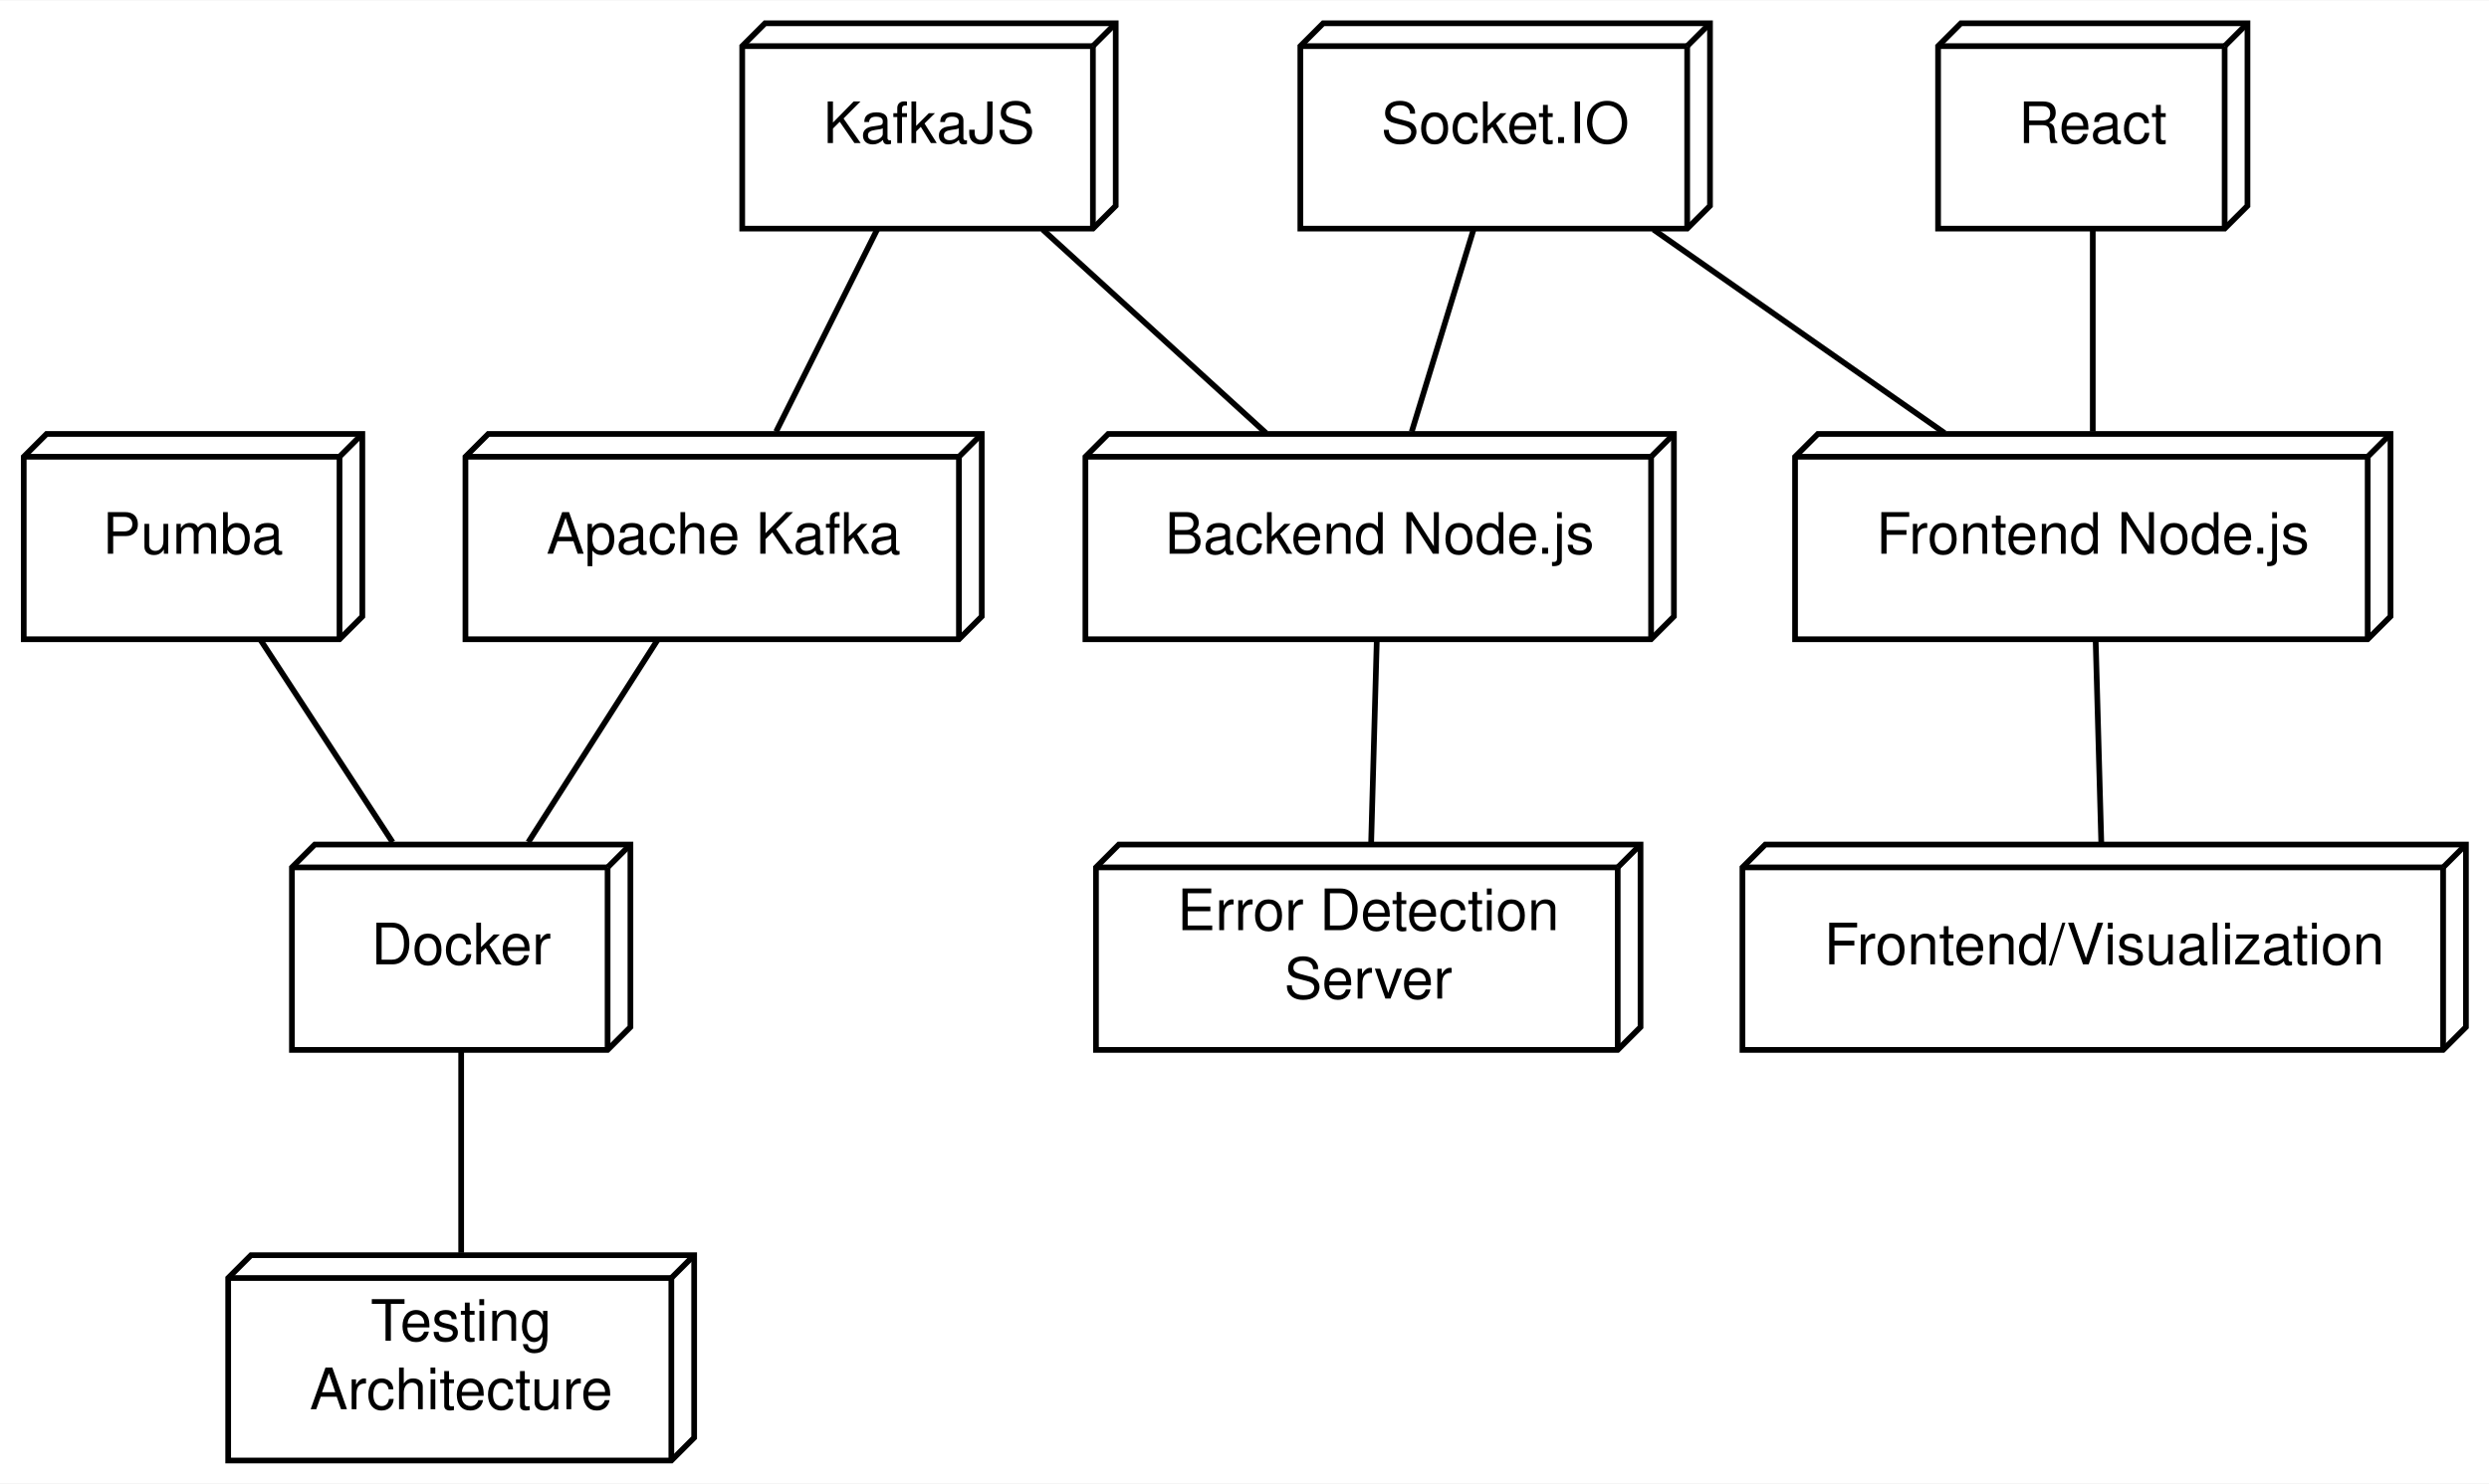
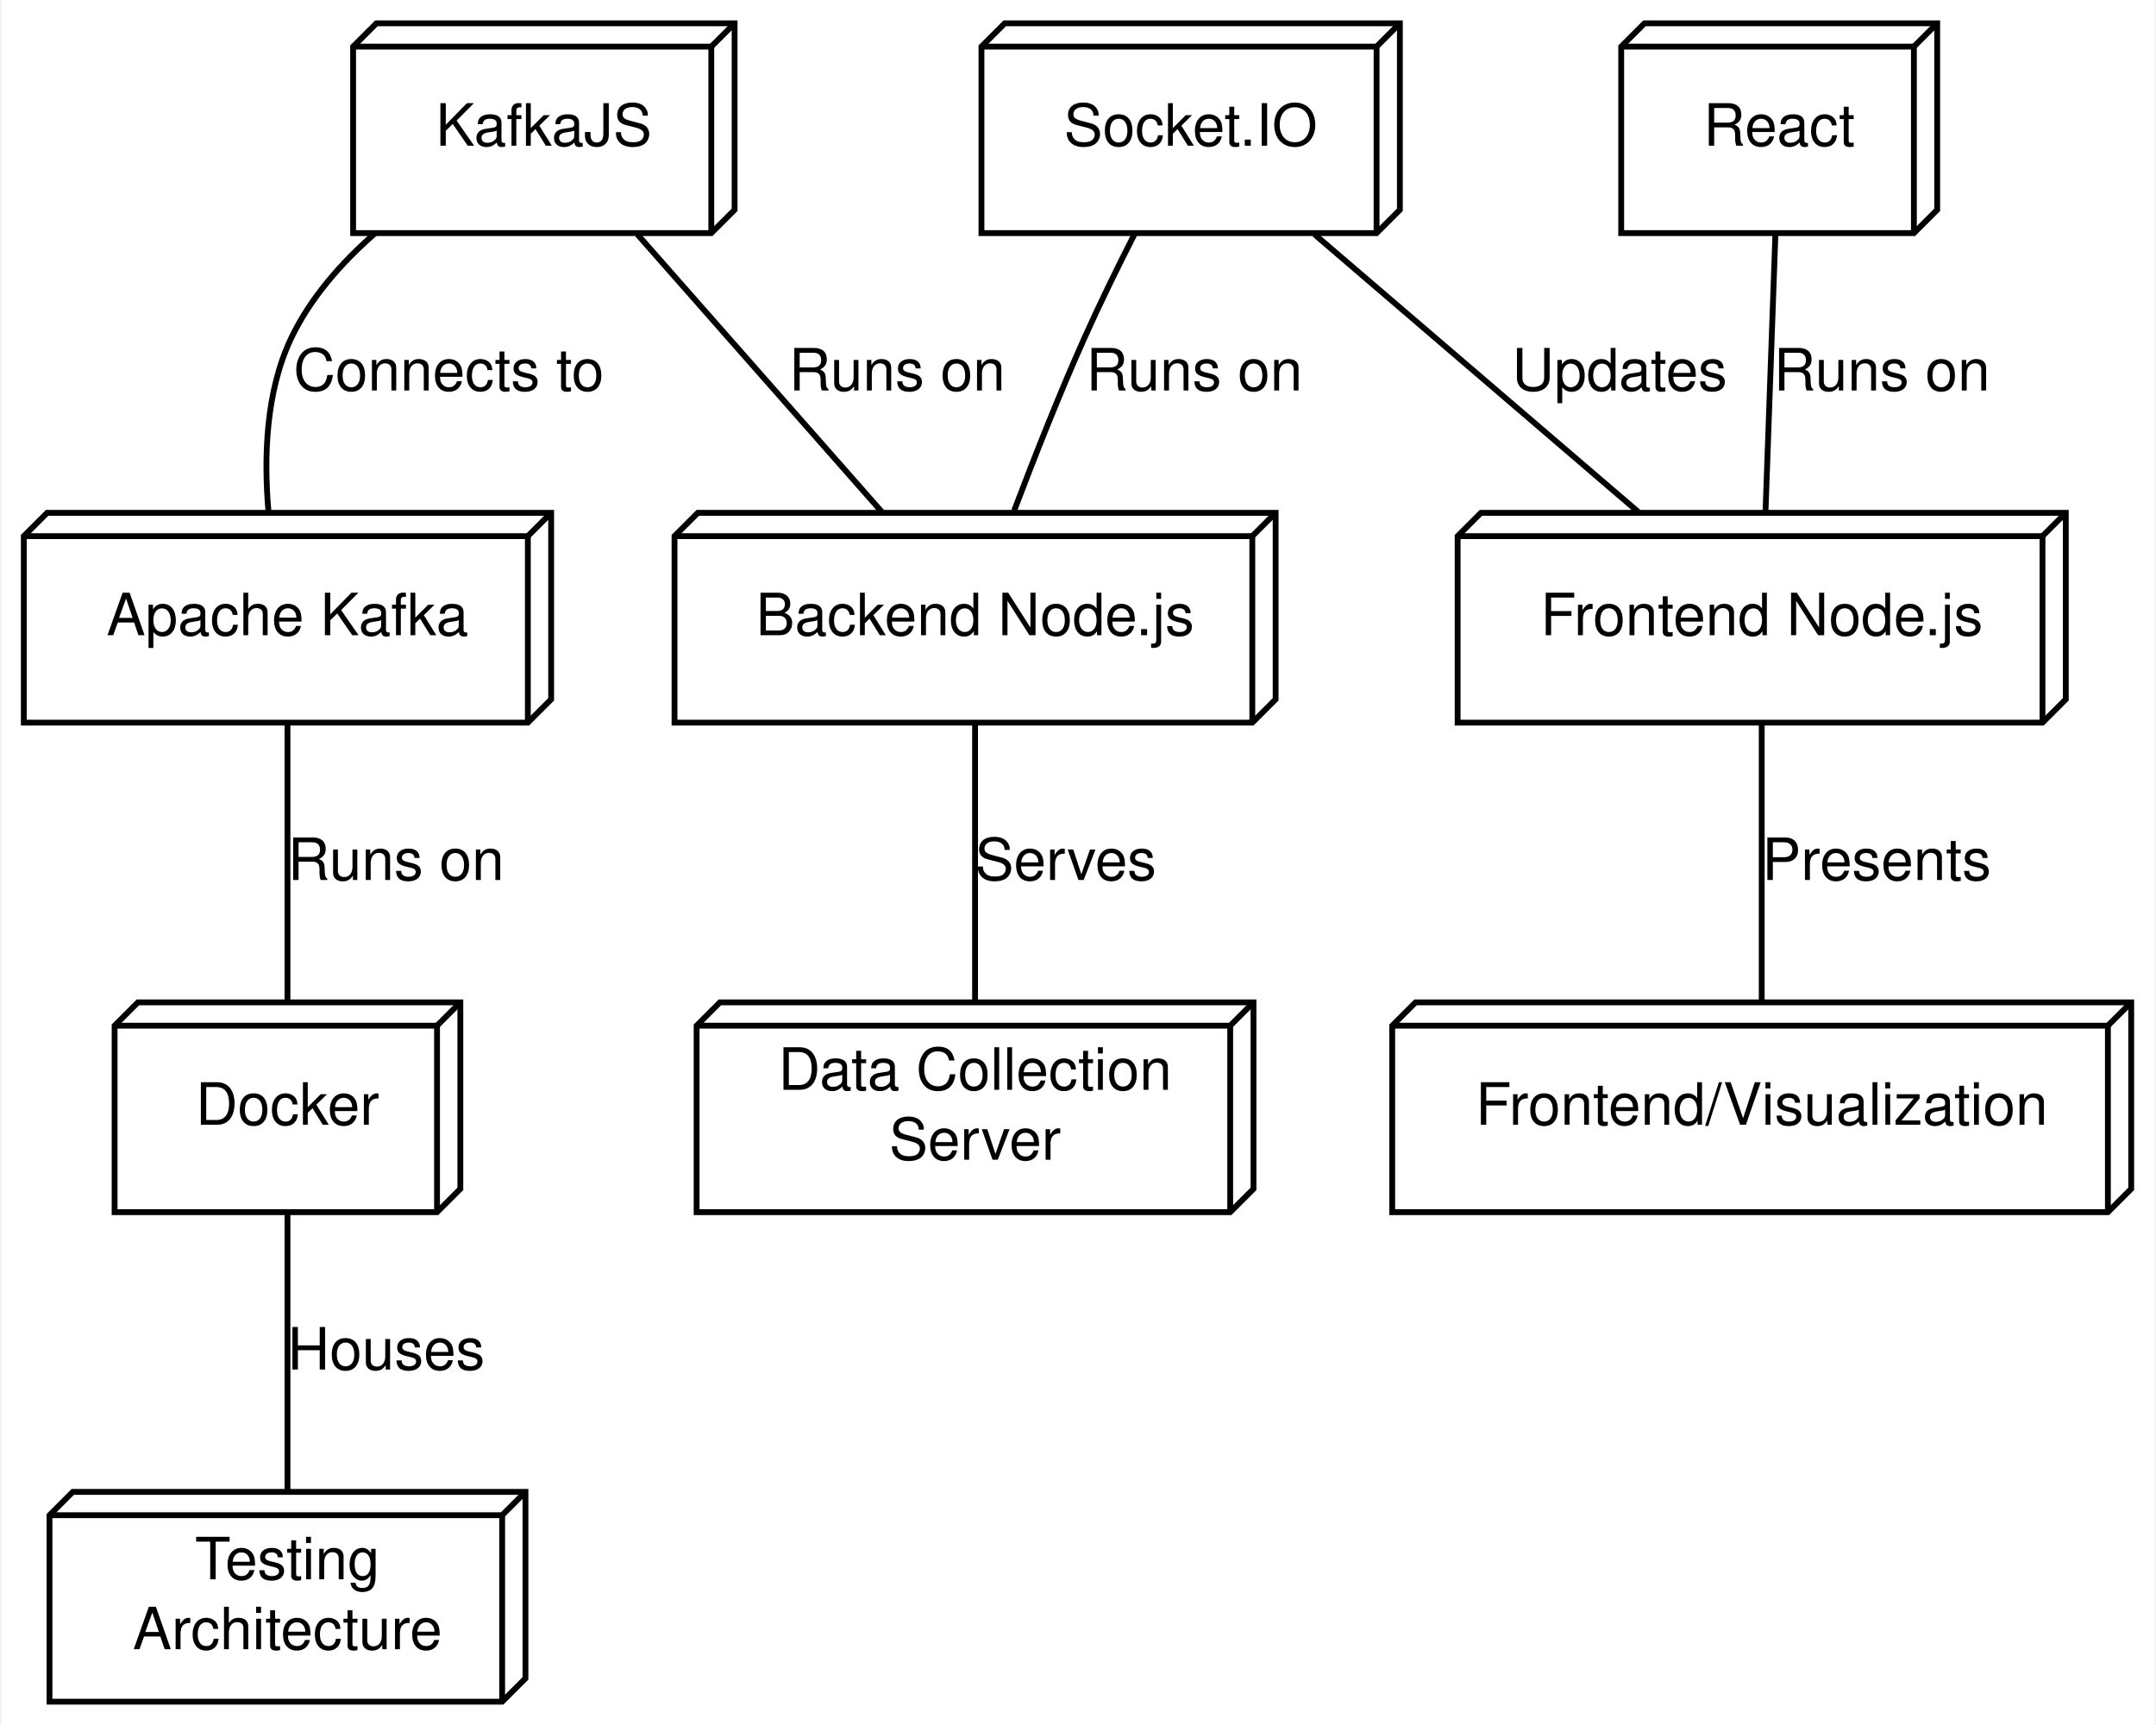
- <svg xmlns="http://www.w3.org/2000/svg" width="436pt" height="260pt" viewBox="0.00 0.00 436.29 260.00">
-   <g id="graph0" class="graph" transform="scale(1 1) rotate(0) translate(4 256)">
-     <polygon fill="#ffffff" stroke="transparent" points="-4,4 -4,-256 432.293,-256 432.293,4 -4,4" />
+ <svg xmlns="http://www.w3.org/2000/svg" width="370pt" height="296pt" viewBox="0.00 0.00 369.58 296.00">
+   <g id="graph0" class="graph" transform="scale(1 1) rotate(0) translate(4 292)">
+     <polygon fill="#ffffff" stroke="transparent" points="-4,4 -4,-292 365.58,-292 365.58,4 -4,4" />
    <g id="node1" class="node">
-       <polygon fill="none" stroke="#000000" points="59.513,-180 4.162,-180 .162,-176 .162,-144 55.513,-144 59.513,-148 59.513,-180" />
-       <polyline fill="none" stroke="#000000" points="55.513,-176 .162,-176 " />
-       <polyline fill="none" stroke="#000000" points="55.513,-176 55.513,-144 " />
-       <polyline fill="none" stroke="#000000" points="55.513,-176 59.513,-180 " />
-       <text text-anchor="middle" x="29.837" y="-159" font-family="Helvetica,sans-Serif" font-size="10.00" fill="#000000">Pumba</text>
+       <polygon fill="none" stroke="#000000" points="74.792,-120 19.458,-120 15.458,-116 15.458,-84 70.792,-84 74.792,-88 74.792,-120" />
+       <polyline fill="none" stroke="#000000" points="70.792,-116 15.458,-116 " />
+       <polyline fill="none" stroke="#000000" points="70.792,-116 70.792,-84 " />
+       <polyline fill="none" stroke="#000000" points="70.792,-116 74.792,-120 " />
+       <text text-anchor="middle" x="45.125" y="-99" font-family="Helvetica,sans-Serif" font-size="10.00" fill="#000000">Docker</text>
+     </g>
+     <g id="node3" class="node">
+       <polygon fill="none" stroke="#000000" points="85.966,-36 8.284,-36 4.284,-32 4.284,0 81.966,0 85.966,-4 85.966,-36" />
+       <polyline fill="none" stroke="#000000" points="81.966,-32 4.284,-32 " />
+       <polyline fill="none" stroke="#000000" points="81.966,-32 81.966,0 " />
+       <polyline fill="none" stroke="#000000" points="81.966,-32 85.966,-36 " />
+       <text text-anchor="middle" x="45.125" y="-21" font-family="Helvetica,sans-Serif" font-size="10.00" fill="#000000">Testing</text>
+       <text text-anchor="middle" x="45.125" y="-9" font-family="Helvetica,sans-Serif" font-size="10.00" fill="#000000">Architecture</text>
+     </g>
+     <g id="edge2" class="edge">
+       <path fill="none" stroke="#000000" d="M45.125,-83.773C45.125,-69.684 45.125,-50.272 45.125,-36.191" />
+       <text text-anchor="middle" x="62.073" y="-57" font-family="Helvetica,sans-Serif" font-size="10.00" fill="#000000">Houses</text>
    </g>
    <g id="node2" class="node">
-       <polygon fill="none" stroke="#000000" points="106.504,-108 51.171,-108 47.171,-104 47.171,-72 102.504,-72 106.504,-76 106.504,-108" />
-       <polyline fill="none" stroke="#000000" points="102.504,-104 47.171,-104 " />
-       <polyline fill="none" stroke="#000000" points="102.504,-104 102.504,-72 " />
-       <polyline fill="none" stroke="#000000" points="102.504,-104 106.504,-108 " />
-       <text text-anchor="middle" x="76.838" y="-87" font-family="Helvetica,sans-Serif" font-size="10.00" fill="#000000">Docker</text>
+       <polygon fill="none" stroke="#000000" points="90.375,-204 3.875,-204 -.125,-200 -.125,-168 86.375,-168 90.375,-172 90.375,-204" />
+       <polyline fill="none" stroke="#000000" points="86.375,-200 -.125,-200 " />
+       <polyline fill="none" stroke="#000000" points="86.375,-200 86.375,-168 " />
+       <polyline fill="none" stroke="#000000" points="86.375,-200 90.375,-204 " />
+       <text text-anchor="middle" x="45.125" y="-183" font-family="Helvetica,sans-Serif" font-size="10.00" fill="#000000">Apache Kafka</text>
    </g>
    <g id="edge1" class="edge">
-       <path fill="none" stroke="#000000" d="M41.698,-143.831C48.768,-133 57.719,-119.288 64.818,-108.413" />
+       <path fill="none" stroke="#000000" d="M45.125,-167.773C45.125,-153.684 45.125,-134.272 45.125,-120.191" />
+       <text text-anchor="middle" x="63.742" y="-141" font-family="Helvetica,sans-Serif" font-size="10.00" fill="#000000">Runs on</text>
    </g>
    <g id="node4" class="node">
-       <polygon fill="none" stroke="#000000" points="117.678,-36 39.997,-36 35.997,-32 35.997,0 113.678,0 117.678,-4 117.678,-36" />
-       <polyline fill="none" stroke="#000000" points="113.678,-32 35.997,-32 " />
-       <polyline fill="none" stroke="#000000" points="113.678,-32 113.678,0 " />
-       <polyline fill="none" stroke="#000000" points="113.678,-32 117.678,-36 " />
-       <text text-anchor="middle" x="76.838" y="-21" font-family="Helvetica,sans-Serif" font-size="10.00" fill="#000000">Testing</text>
-       <text text-anchor="middle" x="76.838" y="-9" font-family="Helvetica,sans-Serif" font-size="10.00" fill="#000000">Architecture</text>
+       <polygon fill="none" stroke="#000000" points="328.241,-288 278.009,-288 274.009,-284 274.009,-252 324.241,-252 328.241,-256 328.241,-288" />
+       <polyline fill="none" stroke="#000000" points="324.241,-284 274.009,-284 " />
+       <polyline fill="none" stroke="#000000" points="324.241,-284 324.241,-252 " />
+       <polyline fill="none" stroke="#000000" points="324.241,-284 328.241,-288 " />
+       <text text-anchor="middle" x="301.125" y="-267" font-family="Helvetica,sans-Serif" font-size="10.00" fill="#000000">React</text>
+     </g>
+     <g id="node5" class="node">
+       <polygon fill="none" stroke="#000000" points="350.31,-204 249.94,-204 245.94,-200 245.94,-168 346.31,-168 350.31,-172 350.31,-204" />
+       <polyline fill="none" stroke="#000000" points="346.31,-200 245.94,-200 " />
+       <polyline fill="none" stroke="#000000" points="346.31,-200 346.31,-168 " />
+       <polyline fill="none" stroke="#000000" points="346.31,-200 350.31,-204 " />
+       <text text-anchor="middle" x="298.125" y="-183" font-family="Helvetica,sans-Serif" font-size="10.00" fill="#000000">Frontend Node.js</text>
    </g>
    <g id="edge3" class="edge">
-       <path fill="none" stroke="#000000" d="M76.838,-71.831C76.838,-61 76.838,-47.288 76.838,-36.413" />
+       <path fill="none" stroke="#000000" d="M300.474,-251.773C299.971,-237.684 299.278,-218.272 298.775,-204.191" />
+       <text text-anchor="middle" x="318.742" y="-225" font-family="Helvetica,sans-Serif" font-size="10.00" fill="#000000">Runs on</text>
    </g>
-     <g id="node3" class="node">
-       <polygon fill="none" stroke="#000000" points="168.088,-180 81.587,-180 77.587,-176 77.587,-144 164.088,-144 168.088,-148 168.088,-180" />
-       <polyline fill="none" stroke="#000000" points="164.088,-176 77.587,-176 " />
-       <polyline fill="none" stroke="#000000" points="164.088,-176 164.088,-144 " />
-       <polyline fill="none" stroke="#000000" points="164.088,-176 168.088,-180 " />
-       <text text-anchor="middle" x="122.838" y="-159" font-family="Helvetica,sans-Serif" font-size="10.00" fill="#000000">Apache Kafka</text>
+     <g id="node10" class="node">
+       <polygon fill="none" stroke="#000000" points="361.535,-120 238.715,-120 234.715,-116 234.715,-84 357.535,-84 361.535,-88 361.535,-120" />
+       <polyline fill="none" stroke="#000000" points="357.535,-116 234.715,-116 " />
+       <polyline fill="none" stroke="#000000" points="357.535,-116 357.535,-84 " />
+       <polyline fill="none" stroke="#000000" points="357.535,-116 361.535,-120 " />
+       <text text-anchor="middle" x="298.125" y="-99" font-family="Helvetica,sans-Serif" font-size="10.00" fill="#000000">Frontend/Visualization</text>
    </g>
-     <g id="edge2" class="edge">
-       <path fill="none" stroke="#000000" d="M111.23,-143.831C104.31,-133 95.549,-119.288 88.602,-108.413" />
-     </g>
-     <g id="node5" class="node">
-       <polygon fill="none" stroke="#000000" points="389.954,-252 339.721,-252 335.721,-248 335.721,-216 385.954,-216 389.954,-220 389.954,-252" />
-       <polyline fill="none" stroke="#000000" points="385.954,-248 335.721,-248 " />
-       <polyline fill="none" stroke="#000000" points="385.954,-248 385.954,-216 " />
-       <polyline fill="none" stroke="#000000" points="385.954,-248 389.954,-252 " />
-       <text text-anchor="middle" x="362.837" y="-231" font-family="Helvetica,sans-Serif" font-size="10.00" fill="#000000">React</text>
+     <g id="edge9" class="edge">
+       <path fill="none" stroke="#000000" d="M298.125,-167.773C298.125,-153.684 298.125,-134.272 298.125,-120.191" />
+       <text text-anchor="middle" x="317.852" y="-141" font-family="Helvetica,sans-Serif" font-size="10.00" fill="#000000">Presents</text>
    </g>
    <g id="node6" class="node">
-       <polygon fill="none" stroke="#000000" points="415.023,-180 314.652,-180 310.652,-176 310.652,-144 411.023,-144 415.023,-148 415.023,-180" />
-       <polyline fill="none" stroke="#000000" points="411.023,-176 310.652,-176 " />
-       <polyline fill="none" stroke="#000000" points="411.023,-176 411.023,-144 " />
-       <polyline fill="none" stroke="#000000" points="411.023,-176 415.023,-180 " />
-       <text text-anchor="middle" x="362.837" y="-159" font-family="Helvetica,sans-Serif" font-size="10.00" fill="#000000">Frontend Node.js</text>
+       <polygon fill="none" stroke="#000000" points="236.028,-288 168.222,-288 164.222,-284 164.222,-252 232.028,-252 236.028,-256 236.028,-288" />
+       <polyline fill="none" stroke="#000000" points="232.028,-284 164.222,-284 " />
+       <polyline fill="none" stroke="#000000" points="232.028,-284 232.028,-252 " />
+       <polyline fill="none" stroke="#000000" points="232.028,-284 236.028,-288 " />
+       <text text-anchor="middle" x="200.125" y="-267" font-family="Helvetica,sans-Serif" font-size="10.00" fill="#000000">Socket.IO</text>
    </g>
    <g id="edge4" class="edge">
-       <path fill="none" stroke="#000000" d="M362.837,-215.831C362.837,-205 362.837,-191.288 362.837,-180.413" />
-     </g>
-     <g id="node11" class="node">
-       <polygon fill="none" stroke="#000000" points="428.248,-108 305.428,-108 301.428,-104 301.428,-72 424.248,-72 428.248,-76 428.248,-108" />
-       <polyline fill="none" stroke="#000000" points="424.248,-104 301.428,-104 " />
-       <polyline fill="none" stroke="#000000" points="424.248,-104 424.248,-72 " />
-       <polyline fill="none" stroke="#000000" points="424.248,-104 428.248,-108 " />
-       <text text-anchor="middle" x="364.837" y="-87" font-family="Helvetica,sans-Serif" font-size="10.00" fill="#000000">Frontend/Visualization</text>
-     </g>
-     <g id="edge10" class="edge">
-       <path fill="none" stroke="#000000" d="M363.342,-143.831C363.643,-133 364.024,-119.288 364.326,-108.413" />
+       <path fill="none" stroke="#000000" d="M221.389,-251.773C237.827,-237.684 260.474,-218.272 276.902,-204.191" />
+       <text text-anchor="middle" x="273.742" y="-225" font-family="Helvetica,sans-Serif" font-size="10.00" fill="#000000">Updates</text>
    </g>
    <g id="node7" class="node">
-       <polygon fill="none" stroke="#000000" points="295.741,-252 227.934,-252 223.934,-248 223.934,-216 291.741,-216 295.741,-220 295.741,-252" />
-       <polyline fill="none" stroke="#000000" points="291.741,-248 223.934,-248 " />
-       <polyline fill="none" stroke="#000000" points="291.741,-248 291.741,-216 " />
-       <polyline fill="none" stroke="#000000" points="291.741,-248 295.741,-252 " />
-       <text text-anchor="middle" x="259.837" y="-231" font-family="Helvetica,sans-Serif" font-size="10.00" fill="#000000">Socket.IO</text>
+       <polygon fill="none" stroke="#000000" points="214.704,-204 115.546,-204 111.546,-200 111.546,-168 210.704,-168 214.704,-172 214.704,-204" />
+       <polyline fill="none" stroke="#000000" points="210.704,-200 111.546,-200 " />
+       <polyline fill="none" stroke="#000000" points="210.704,-200 210.704,-168 " />
+       <polyline fill="none" stroke="#000000" points="210.704,-200 214.704,-204 " />
+       <text text-anchor="middle" x="163.125" y="-183" font-family="Helvetica,sans-Serif" font-size="10.00" fill="#000000">Backend Node.js</text>
    </g>
    <g id="edge5" class="edge">
-       <path fill="none" stroke="#000000" d="M285.829,-215.831C301.443,-204.917 321.242,-191.076 336.855,-180.163" />
+       <path fill="none" stroke="#000000" d="M190.505,-251.85C187.619,-246.187 184.524,-239.883 181.891,-234 177.578,-224.363 173.255,-213.412 169.846,-204.405" />
+       <text text-anchor="middle" x="200.742" y="-225" font-family="Helvetica,sans-Serif" font-size="10.00" fill="#000000">Runs on</text>
+     </g>
+     <g id="node9" class="node">
+       <polygon fill="none" stroke="#000000" points="210.911,-120 119.339,-120 115.339,-116 115.339,-84 206.911,-84 210.911,-88 210.911,-120" />
+       <polyline fill="none" stroke="#000000" points="206.911,-116 115.339,-116 " />
+       <polyline fill="none" stroke="#000000" points="206.911,-116 206.911,-84 " />
+       <polyline fill="none" stroke="#000000" points="206.911,-116 210.911,-120 " />
+       <text text-anchor="middle" x="163.125" y="-105" font-family="Helvetica,sans-Serif" font-size="10.00" fill="#000000">Data Collection</text>
+       <text text-anchor="middle" x="163.125" y="-93" font-family="Helvetica,sans-Serif" font-size="10.00" fill="#000000">Server</text>
+     </g>
+     <g id="edge8" class="edge">
+       <path fill="none" stroke="#000000" d="M163.125,-167.773C163.125,-153.684 163.125,-134.272 163.125,-120.191" />
+       <text text-anchor="middle" x="178.683" y="-141" font-family="Helvetica,sans-Serif" font-size="10.00" fill="#000000">Serves</text>
    </g>
    <g id="node8" class="node">
-       <polygon fill="none" stroke="#000000" points="289.416,-180 190.259,-180 186.259,-176 186.259,-144 285.416,-144 289.416,-148 289.416,-180" />
-       <polyline fill="none" stroke="#000000" points="285.416,-176 186.259,-176 " />
-       <polyline fill="none" stroke="#000000" points="285.416,-176 285.416,-144 " />
-       <polyline fill="none" stroke="#000000" points="285.416,-176 289.416,-180 " />
-       <text text-anchor="middle" x="237.838" y="-159" font-family="Helvetica,sans-Serif" font-size="10.00" fill="#000000">Backend Node.js</text>
+       <polygon fill="none" stroke="#000000" points="121.86,-288 60.39,-288 56.39,-284 56.39,-252 117.86,-252 121.86,-256 121.86,-288" />
+       <polyline fill="none" stroke="#000000" points="117.86,-284 56.39,-284 " />
+       <polyline fill="none" stroke="#000000" points="117.86,-284 117.86,-252 " />
+       <polyline fill="none" stroke="#000000" points="117.86,-284 121.86,-288 " />
+       <text text-anchor="middle" x="89.125" y="-267" font-family="Helvetica,sans-Serif" font-size="10.00" fill="#000000">KafkaJS</text>
+     </g>
+     <g id="edge7" class="edge">
+       <path fill="none" stroke="#000000" d="M60.166,-251.976C54.372,-246.917 49.063,-240.885 45.774,-234 41.391,-224.826 41.038,-213.494 41.87,-204.145" />
+       <text text-anchor="middle" x="72.8" y="-225" font-family="Helvetica,sans-Serif" font-size="10.00" fill="#000000">Connects to</text>
    </g>
    <g id="edge6" class="edge">
-       <path fill="none" stroke="#000000" d="M254.286,-215.831C250.976,-205 246.786,-191.288 243.464,-180.413" />
-     </g>
-     <g id="node10" class="node">
-       <polygon fill="none" stroke="#000000" points="283.564,-108 192.111,-108 188.111,-104 188.111,-72 279.564,-72 283.564,-76 283.564,-108" />
-       <polyline fill="none" stroke="#000000" points="279.564,-104 188.111,-104 " />
-       <polyline fill="none" stroke="#000000" points="279.564,-104 279.564,-72 " />
-       <polyline fill="none" stroke="#000000" points="279.564,-104 283.564,-108 " />
-       <text text-anchor="middle" x="235.838" y="-93" font-family="Helvetica,sans-Serif" font-size="10.00" fill="#000000">Error Detection</text>
-       <text text-anchor="middle" x="235.838" y="-81" font-family="Helvetica,sans-Serif" font-size="10.00" fill="#000000">Server</text>
-     </g>
-     <g id="edge9" class="edge">
-       <path fill="none" stroke="#000000" d="M237.333,-143.831C237.032,-133 236.651,-119.288 236.349,-108.413" />
-     </g>
-     <g id="node9" class="node">
-       <polygon fill="none" stroke="#000000" points="191.573,-252 130.102,-252 126.102,-248 126.102,-216 187.573,-216 191.573,-220 191.573,-252" />
-       <polyline fill="none" stroke="#000000" points="187.573,-248 126.102,-248 " />
-       <polyline fill="none" stroke="#000000" points="187.573,-248 187.573,-216 " />
-       <polyline fill="none" stroke="#000000" points="187.573,-248 191.573,-252 " />
-       <text text-anchor="middle" x="158.838" y="-231" font-family="Helvetica,sans-Serif" font-size="10.00" fill="#000000">KafkaJS</text>
-     </g>
-     <g id="edge8" class="edge">
-       <path fill="none" stroke="#000000" d="M149.753,-215.831C144.338,-205 137.481,-191.288 132.044,-180.413" />
-     </g>
-     <g id="edge7" class="edge">
-       <path fill="none" stroke="#000000" d="M178.773,-215.831C190.748,-204.917 205.934,-191.076 217.909,-180.163" />
+       <path fill="none" stroke="#000000" d="M105.182,-251.773C117.594,-237.684 134.695,-218.272 147.099,-204.191" />
+       <text text-anchor="middle" x="149.742" y="-225" font-family="Helvetica,sans-Serif" font-size="10.00" fill="#000000">Runs on</text>
    </g>
  </g>
</svg>
